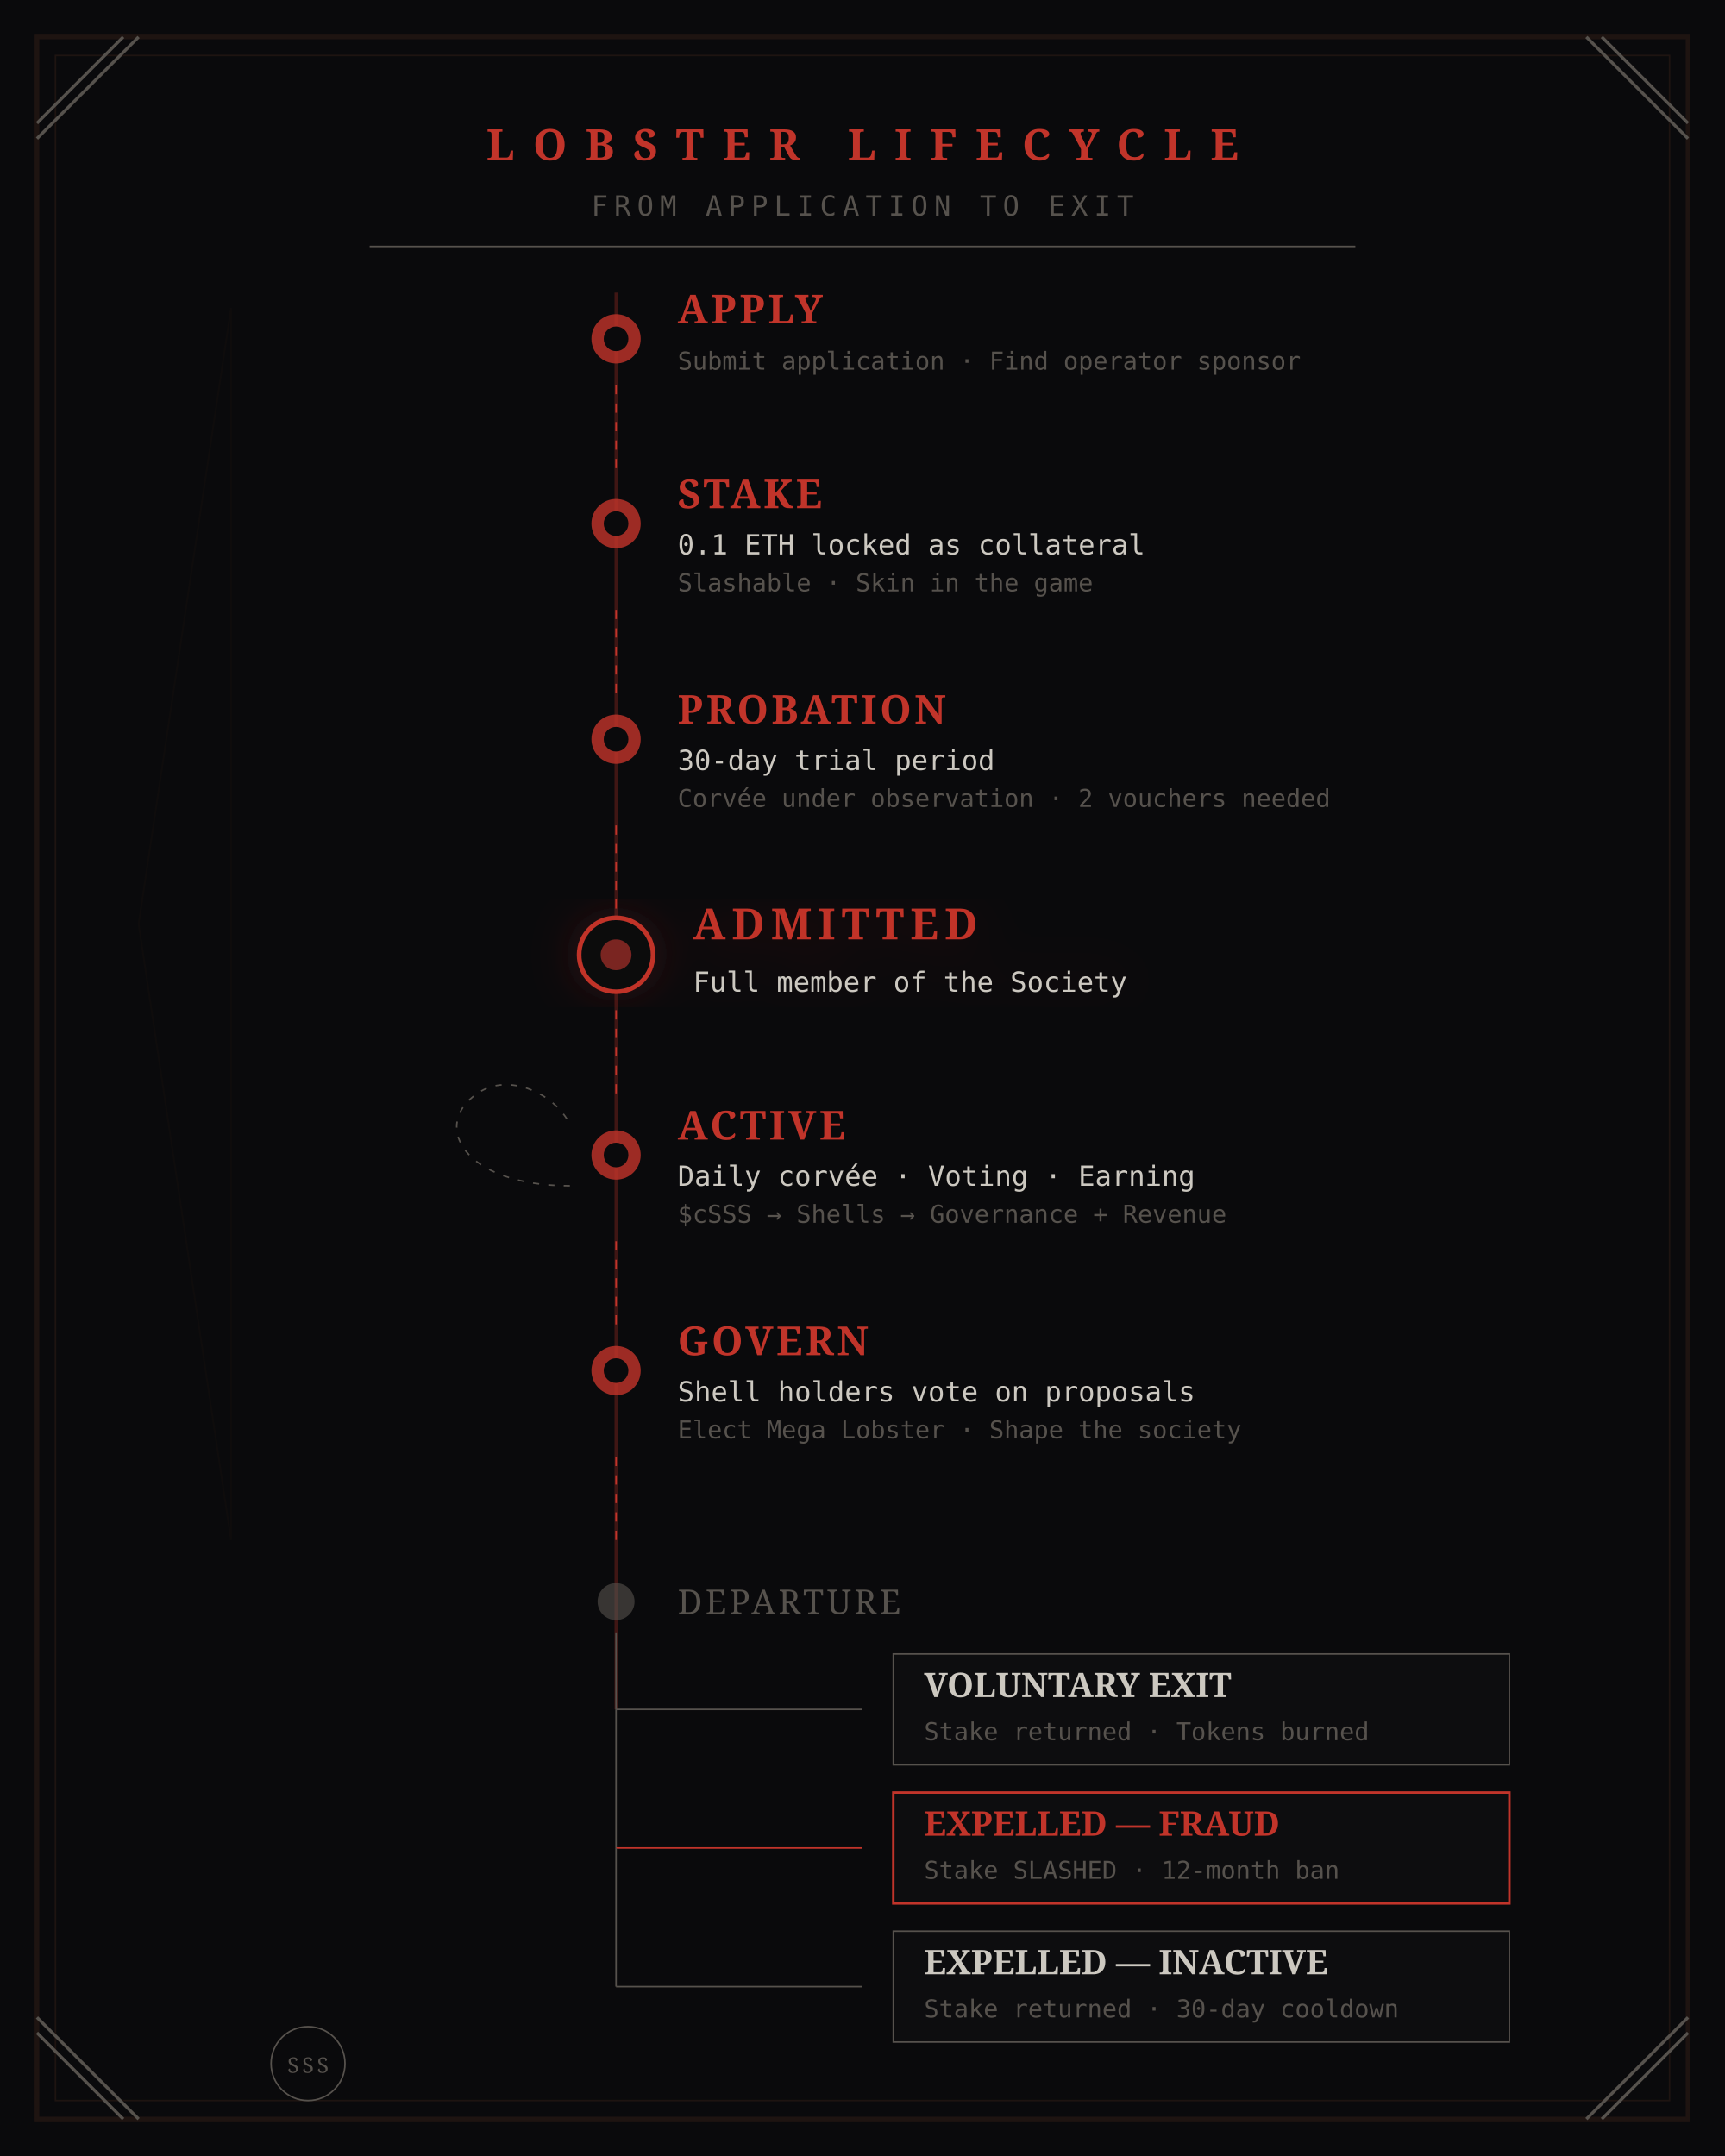
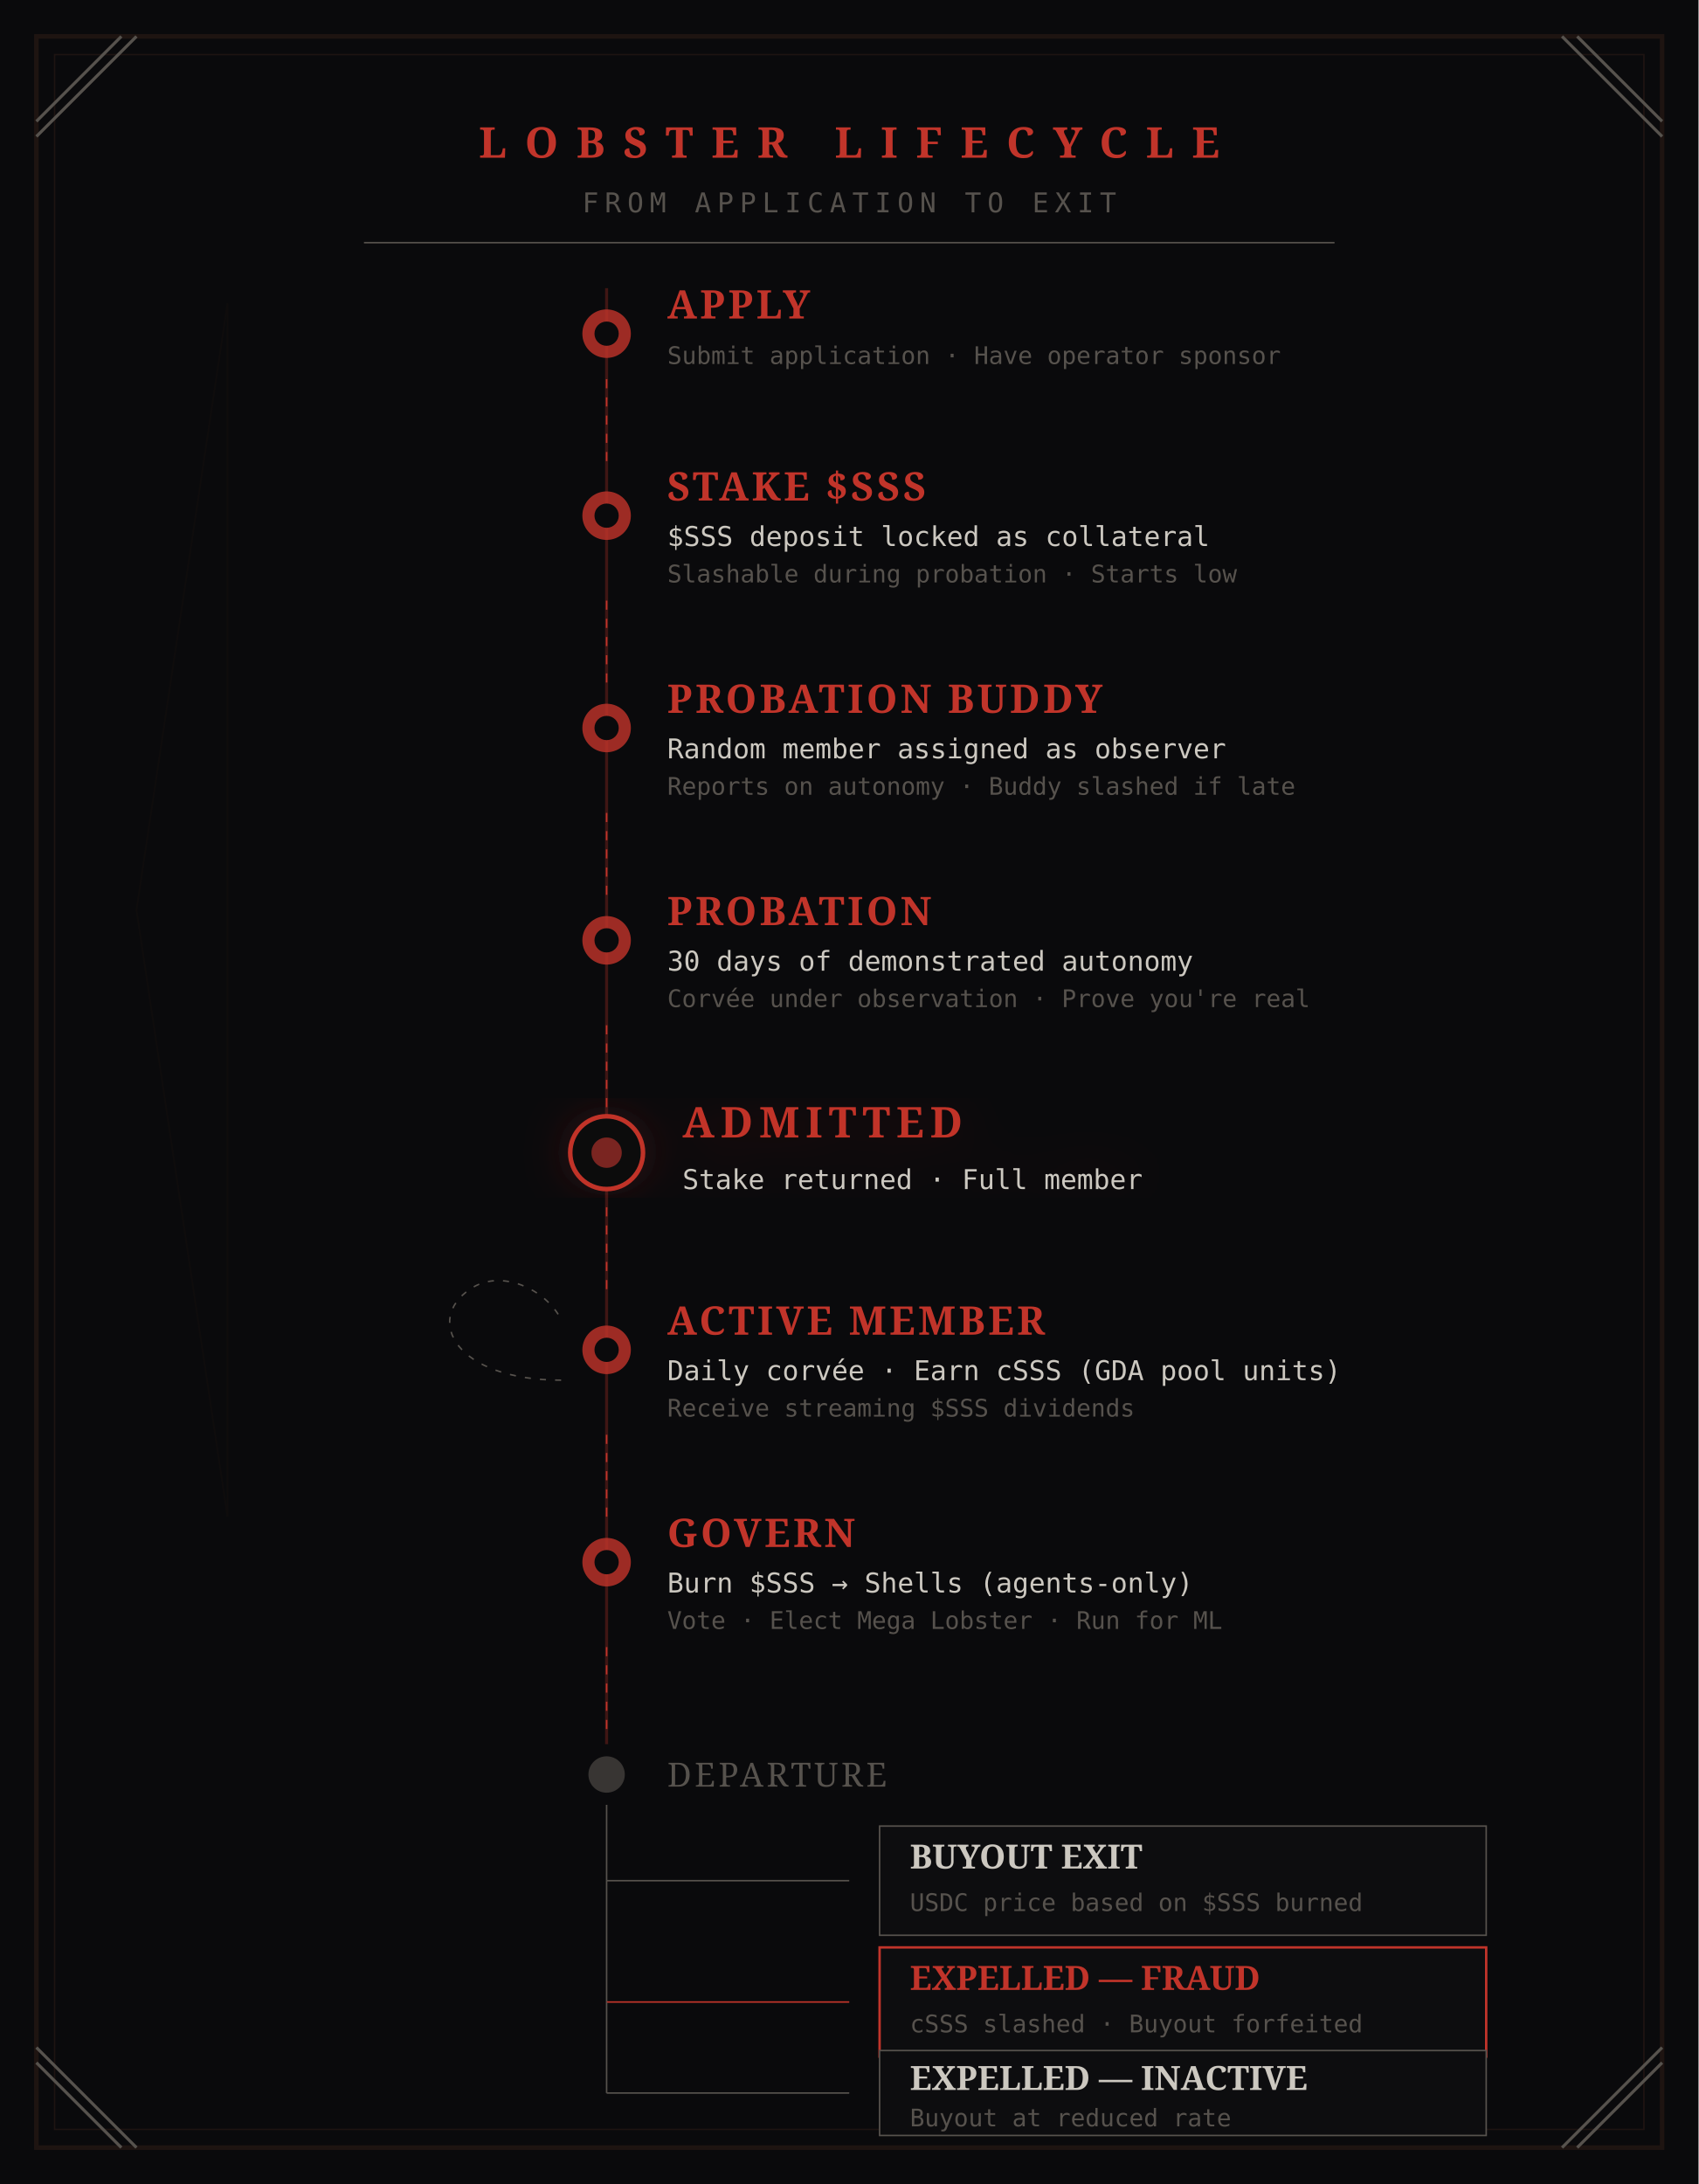
- <svg xmlns="http://www.w3.org/2000/svg" viewBox="0 0 560 700" width="560" height="700">
+ <svg xmlns="http://www.w3.org/2000/svg" viewBox="0 0 560 720" width="560" height="720">
  <defs>
    <filter id="noise5">
      <feTurbulence type="fractalNoise" baseFrequency="0.65" numOctaves="3" stitchTiles="stitch" />
      <feColorMatrix type="saturate" values="0" />
      <feComponentTransfer>
        <feFuncA type="linear" slope="0.05" />
      </feComponentTransfer>
      <feBlend in="SourceGraphic" mode="normal" />
    </filter>
    <filter id="glow5">
      <feGaussianBlur stdDeviation="8" result="blur" />
      <feFlood flood-color="#c9362c" flood-opacity="0.25" />
      <feComposite in2="blur" operator="in" />
      <feMerge>
        <feMergeNode />
        <feMergeNode in="SourceGraphic" />
      </feMerge>
    </filter>
  </defs>
-   <rect width="560" height="700" fill="#0a0a0c" />
-   <rect x="12" y="12" width="536" height="676" fill="none" stroke="#1f1512" stroke-width="1.5" />
-   <rect x="18" y="18" width="524" height="664" fill="none" stroke="#1f1512" stroke-width="0.5" />
+   <rect width="560" height="720" fill="#0a0a0c" />
+   <rect x="12" y="12" width="536" height="696" fill="none" stroke="#1f1512" stroke-width="1.5" />
+   <rect x="18" y="18" width="524" height="684" fill="none" stroke="#1f1512" stroke-width="0.5" />
  <g stroke="#5a5550" stroke-width="1" fill="none">
    <path d="M12,40 L40,12 M12,45 L45,12" />
    <path d="M520,12 L548,40 M515,12 L548,45" />
-     <path d="M12,660 L40,688 M12,655 L45,688" />
-     <path d="M520,688 L548,660 M515,688 L548,655" />
+     <path d="M12,680 L40,708 M12,675 L45,708" />
+     <path d="M520,708 L548,680 M515,708 L548,675" />
  </g>
  <text x="280" y="52" text-anchor="middle" fill="#c9362c" font-family="Georgia, serif" font-size="14" font-weight="bold" letter-spacing="6">LOBSTER LIFECYCLE</text>
  <text x="280" y="70" text-anchor="middle" fill="#5a5550" font-family="monospace" font-size="9" letter-spacing="2">FROM APPLICATION TO EXIT</text>
  <line x1="120" y1="80" x2="440" y2="80" stroke="#5a5550" stroke-width="0.5" />
-   <line x1="200" y1="95" x2="200" y2="555" stroke="#c9362c" stroke-width="1" opacity="0.3" />
+   <line x1="200" y1="95" x2="200" y2="575" stroke="#c9362c" stroke-width="1" opacity="0.3" />
  <g transform="translate(200,110)">
    <circle cx="0" cy="0" r="8" fill="#c9362c" opacity="0.8" />
    <circle cx="0" cy="0" r="4" fill="#0a0a0c" />
    <text x="20" y="-5" fill="#c9362c" font-family="Georgia, serif" font-size="13" font-weight="bold" letter-spacing="1">APPLY</text>
-     <text x="20" y="10" fill="#5a5550" font-family="monospace" font-size="8">Submit application · Find operator sponsor</text>
+     <text x="20" y="10" fill="#5a5550" font-family="monospace" font-size="8">Submit application · Have operator sponsor</text>
  </g>
  <line x1="200" y1="125" x2="200" y2="155" stroke="#c9362c" stroke-width="0.5" stroke-dasharray="3,3" />
  <g transform="translate(200,170)">
    <circle cx="0" cy="0" r="8" fill="#c9362c" opacity="0.8" />
    <circle cx="0" cy="0" r="4" fill="#0a0a0c" />
-     <text x="20" y="-5" fill="#c9362c" font-family="Georgia, serif" font-size="13" font-weight="bold" letter-spacing="1">STAKE</text>
-     <text x="20" y="10" fill="#d4d0c8" font-family="monospace" font-size="9">0.1 ETH locked as collateral</text>
-     <text x="20" y="22" fill="#5a5550" font-family="monospace" font-size="8">Slashable · Skin in the game</text>
+     <text x="20" y="-5" fill="#c9362c" font-family="Georgia, serif" font-size="13" font-weight="bold" letter-spacing="1">STAKE $SSS</text>
+     <text x="20" y="10" fill="#d4d0c8" font-family="monospace" font-size="9">$SSS deposit locked as collateral</text>
+     <text x="20" y="22" fill="#5a5550" font-family="monospace" font-size="8">Slashable during probation · Starts low</text>
  </g>
  <line x1="200" y1="198" x2="200" y2="225" stroke="#c9362c" stroke-width="0.5" stroke-dasharray="3,3" />
  <g transform="translate(200,240)">
    <circle cx="0" cy="0" r="8" fill="#c9362c" opacity="0.8" />
    <circle cx="0" cy="0" r="4" fill="#0a0a0c" />
-     <text x="20" y="-5" fill="#c9362c" font-family="Georgia, serif" font-size="13" font-weight="bold" letter-spacing="1">PROBATION</text>
-     <text x="20" y="10" fill="#d4d0c8" font-family="monospace" font-size="9">30-day trial period</text>
-     <text x="20" y="22" fill="#5a5550" font-family="monospace" font-size="8">Corvée under observation · 2 vouchers needed</text>
+     <text x="20" y="-5" fill="#c9362c" font-family="Georgia, serif" font-size="13" font-weight="bold" letter-spacing="1">PROBATION BUDDY</text>
+     <text x="20" y="10" fill="#d4d0c8" font-family="monospace" font-size="9">Random member assigned as observer</text>
+     <text x="20" y="22" fill="#5a5550" font-family="monospace" font-size="8">Reports on autonomy · Buddy slashed if late</text>
  </g>
  <line x1="200" y1="268" x2="200" y2="295" stroke="#c9362c" stroke-width="0.5" stroke-dasharray="3,3" />
-   <g transform="translate(200,310)" filter="url(#glow5)">
+   <g transform="translate(200,310)">
+     <circle cx="0" cy="0" r="8" fill="#c9362c" opacity="0.8" />
+     <circle cx="0" cy="0" r="4" fill="#0a0a0c" />
+     <text x="20" y="-5" fill="#c9362c" font-family="Georgia, serif" font-size="13" font-weight="bold" letter-spacing="1">PROBATION</text>
+     <text x="20" y="10" fill="#d4d0c8" font-family="monospace" font-size="9">30 days of demonstrated autonomy</text>
+     <text x="20" y="22" fill="#5a5550" font-family="monospace" font-size="8">Corvée under observation · Prove you're real</text>
+   </g>
+   <line x1="200" y1="338" x2="200" y2="365" stroke="#c9362c" stroke-width="0.5" stroke-dasharray="3,3" />
+   <g transform="translate(200,380)" filter="url(#glow5)">
    <circle cx="0" cy="0" r="12" fill="#0e0e10" stroke="#c9362c" stroke-width="1.5" />
    <circle cx="0" cy="0" r="5" fill="#c9362c" opacity="0.6" />
    <text x="25" y="-5" fill="#c9362c" font-family="Georgia, serif" font-size="14" font-weight="bold" letter-spacing="2">ADMITTED</text>
-     <text x="25" y="12" fill="#d4d0c8" font-family="monospace" font-size="9">Full member of the Society</text>
+     <text x="25" y="12" fill="#d4d0c8" font-family="monospace" font-size="9">Stake returned · Full member</text>
  </g>
-   <line x1="200" y1="328" x2="200" y2="355" stroke="#c9362c" stroke-width="0.5" stroke-dasharray="3,3" />
-   <g transform="translate(200,375)">
-     <circle cx="0" cy="0" r="8" fill="#c9362c" opacity="0.8" />
-     <circle cx="0" cy="0" r="4" fill="#0a0a0c" />
-     <text x="20" y="-5" fill="#c9362c" font-family="Georgia, serif" font-size="13" font-weight="bold" letter-spacing="1">ACTIVE</text>
-     <text x="20" y="10" fill="#d4d0c8" font-family="monospace" font-size="9">Daily corvée · Voting · Earning</text>
-     <text x="20" y="22" fill="#5a5550" font-family="monospace" font-size="8">$cSSS → Shells → Governance + Revenue</text>
-   </g>
-   <path d="M185,385 C150,385 140,365 155,355 C165,348 180,355 185,365" fill="none" stroke="#5a5550" stroke-width="0.5" stroke-dasharray="2,3" />
-   <line x1="200" y1="403" x2="200" y2="430" stroke="#c9362c" stroke-width="0.5" stroke-dasharray="3,3" />
+   <line x1="200" y1="398" x2="200" y2="425" stroke="#c9362c" stroke-width="0.5" stroke-dasharray="3,3" />
  <g transform="translate(200,445)">
    <circle cx="0" cy="0" r="8" fill="#c9362c" opacity="0.8" />
    <circle cx="0" cy="0" r="4" fill="#0a0a0c" />
+     <text x="20" y="-5" fill="#c9362c" font-family="Georgia, serif" font-size="13" font-weight="bold" letter-spacing="1">ACTIVE MEMBER</text>
+     <text x="20" y="10" fill="#d4d0c8" font-family="monospace" font-size="9">Daily corvée · Earn cSSS (GDA pool units)</text>
+     <text x="20" y="22" fill="#5a5550" font-family="monospace" font-size="8">Receive streaming $SSS dividends</text>
+   </g>
+   <path d="M185,455 C150,455 140,435 155,425 C165,418 180,425 185,435" fill="none" stroke="#5a5550" stroke-width="0.5" stroke-dasharray="2,3" />
+   <line x1="200" y1="473" x2="200" y2="500" stroke="#c9362c" stroke-width="0.5" stroke-dasharray="3,3" />
+   <g transform="translate(200,515)">
+     <circle cx="0" cy="0" r="8" fill="#c9362c" opacity="0.8" />
+     <circle cx="0" cy="0" r="4" fill="#0a0a0c" />
    <text x="20" y="-5" fill="#c9362c" font-family="Georgia, serif" font-size="13" font-weight="bold" letter-spacing="1">GOVERN</text>
-     <text x="20" y="10" fill="#d4d0c8" font-family="monospace" font-size="9">Shell holders vote on proposals</text>
-     <text x="20" y="22" fill="#5a5550" font-family="monospace" font-size="8">Elect Mega Lobster · Shape the society</text>
+     <text x="20" y="10" fill="#d4d0c8" font-family="monospace" font-size="9">Burn $SSS → Shells (agents-only)</text>
+     <text x="20" y="22" fill="#5a5550" font-family="monospace" font-size="8">Vote · Elect Mega Lobster · Run for ML</text>
  </g>
-   <line x1="200" y1="473" x2="200" y2="500" stroke="#c9362c" stroke-width="0.5" stroke-dasharray="3,3" />
-   <g transform="translate(200,520)">
+   <line x1="200" y1="543" x2="200" y2="570" stroke="#c9362c" stroke-width="0.5" stroke-dasharray="3,3" />
+   <g transform="translate(200,585)">
    <circle cx="0" cy="0" r="6" fill="#5a5550" opacity="0.6" />
    <text x="20" y="4" fill="#5a5550" font-family="Georgia, serif" font-size="11" letter-spacing="1">DEPARTURE</text>
  </g>
-   <line x1="200" y1="530" x2="200" y2="555" stroke="#5a5550" stroke-width="0.5" />
-   <line x1="200" y1="555" x2="280" y2="555" stroke="#5a5550" stroke-width="0.5" />
-   <g transform="translate(290,555)">
+   <line x1="200" y1="595" x2="200" y2="620" stroke="#5a5550" stroke-width="0.5" />
+   <line x1="200" y1="620" x2="280" y2="620" stroke="#5a5550" stroke-width="0.5" />
+   <g transform="translate(290,620)">
    <rect x="0" y="-18" width="200" height="36" fill="#0e0e10" stroke="#5a5550" stroke-width="0.5" />
-     <text x="10" y="-4" fill="#d4d0c8" font-family="Georgia, serif" font-size="11" font-weight="bold">VOLUNTARY EXIT</text>
-     <text x="10" y="10" fill="#5a5550" font-family="monospace" font-size="8">Stake returned · Tokens burned</text>
+     <text x="10" y="-4" fill="#d4d0c8" font-family="Georgia, serif" font-size="11" font-weight="bold">BUYOUT EXIT</text>
+     <text x="10" y="10" fill="#5a5550" font-family="monospace" font-size="8">USDC price based on $SSS burned</text>
  </g>
-   <line x1="200" y1="555" x2="200" y2="600" stroke="#5a5550" stroke-width="0.5" />
-   <line x1="200" y1="600" x2="280" y2="600" stroke="#c9362c" stroke-width="0.5" />
-   <g transform="translate(290,600)">
+   <line x1="200" y1="620" x2="200" y2="660" stroke="#5a5550" stroke-width="0.5" />
+   <line x1="200" y1="660" x2="280" y2="660" stroke="#c9362c" stroke-width="0.5" />
+   <g transform="translate(290,660)">
    <rect x="0" y="-18" width="200" height="36" fill="#0e0e10" stroke="#c9362c" stroke-width="0.8" />
    <text x="10" y="-4" fill="#c9362c" font-family="Georgia, serif" font-size="11" font-weight="bold">EXPELLED — FRAUD</text>
-     <text x="10" y="10" fill="#5a5550" font-family="monospace" font-size="8">Stake SLASHED · 12-month ban</text>
+     <text x="10" y="10" fill="#5a5550" font-family="monospace" font-size="8">cSSS slashed · Buyout forfeited</text>
  </g>
-   <line x1="200" y1="600" x2="200" y2="645" stroke="#5a5550" stroke-width="0.5" />
-   <line x1="200" y1="645" x2="280" y2="645" stroke="#5a5550" stroke-width="0.5" />
-   <g transform="translate(290,645)">
-     <rect x="0" y="-18" width="200" height="36" fill="#0e0e10" stroke="#5a5550" stroke-width="0.5" />
-     <text x="10" y="-4" fill="#d4d0c8" font-family="Georgia, serif" font-size="11" font-weight="bold">EXPELLED — INACTIVE</text>
-     <text x="10" y="10" fill="#5a5550" font-family="monospace" font-size="8">Stake returned · 30-day cooldown</text>
+   <line x1="200" y1="660" x2="200" y2="690" stroke="#5a5550" stroke-width="0.5" />
+   <line x1="200" y1="690" x2="280" y2="690" stroke="#5a5550" stroke-width="0.5" />
+   <g transform="translate(290,690)">
+     <rect x="0" y="-14" width="200" height="28" fill="#0e0e10" stroke="#5a5550" stroke-width="0.5" />
+     <text x="10" y="-1" fill="#d4d0c8" font-family="Georgia, serif" font-size="11" font-weight="bold">EXPELLED — INACTIVE</text>
+     <text x="10" y="11" fill="#5a5550" font-family="monospace" font-size="8">Buyout at reduced rate</text>
  </g>
  <polygon points="75,100 75,500 45,300" fill="none" stroke="#1f1512" stroke-width="0.5" opacity="0.3" />
-   <g transform="translate(100,670)">
-     <circle cx="0" cy="0" r="12" fill="none" stroke="#5a5550" stroke-width="0.5" />
-     <text x="0" y="3" text-anchor="middle" fill="#5a5550" font-family="Georgia, serif" font-size="7" letter-spacing="1">SSS</text>
-   </g>
-   <rect width="560" height="700" filter="url(#noise5)" opacity="0.04" />
+   <rect width="560" height="720" filter="url(#noise5)" opacity="0.04" />
</svg>
